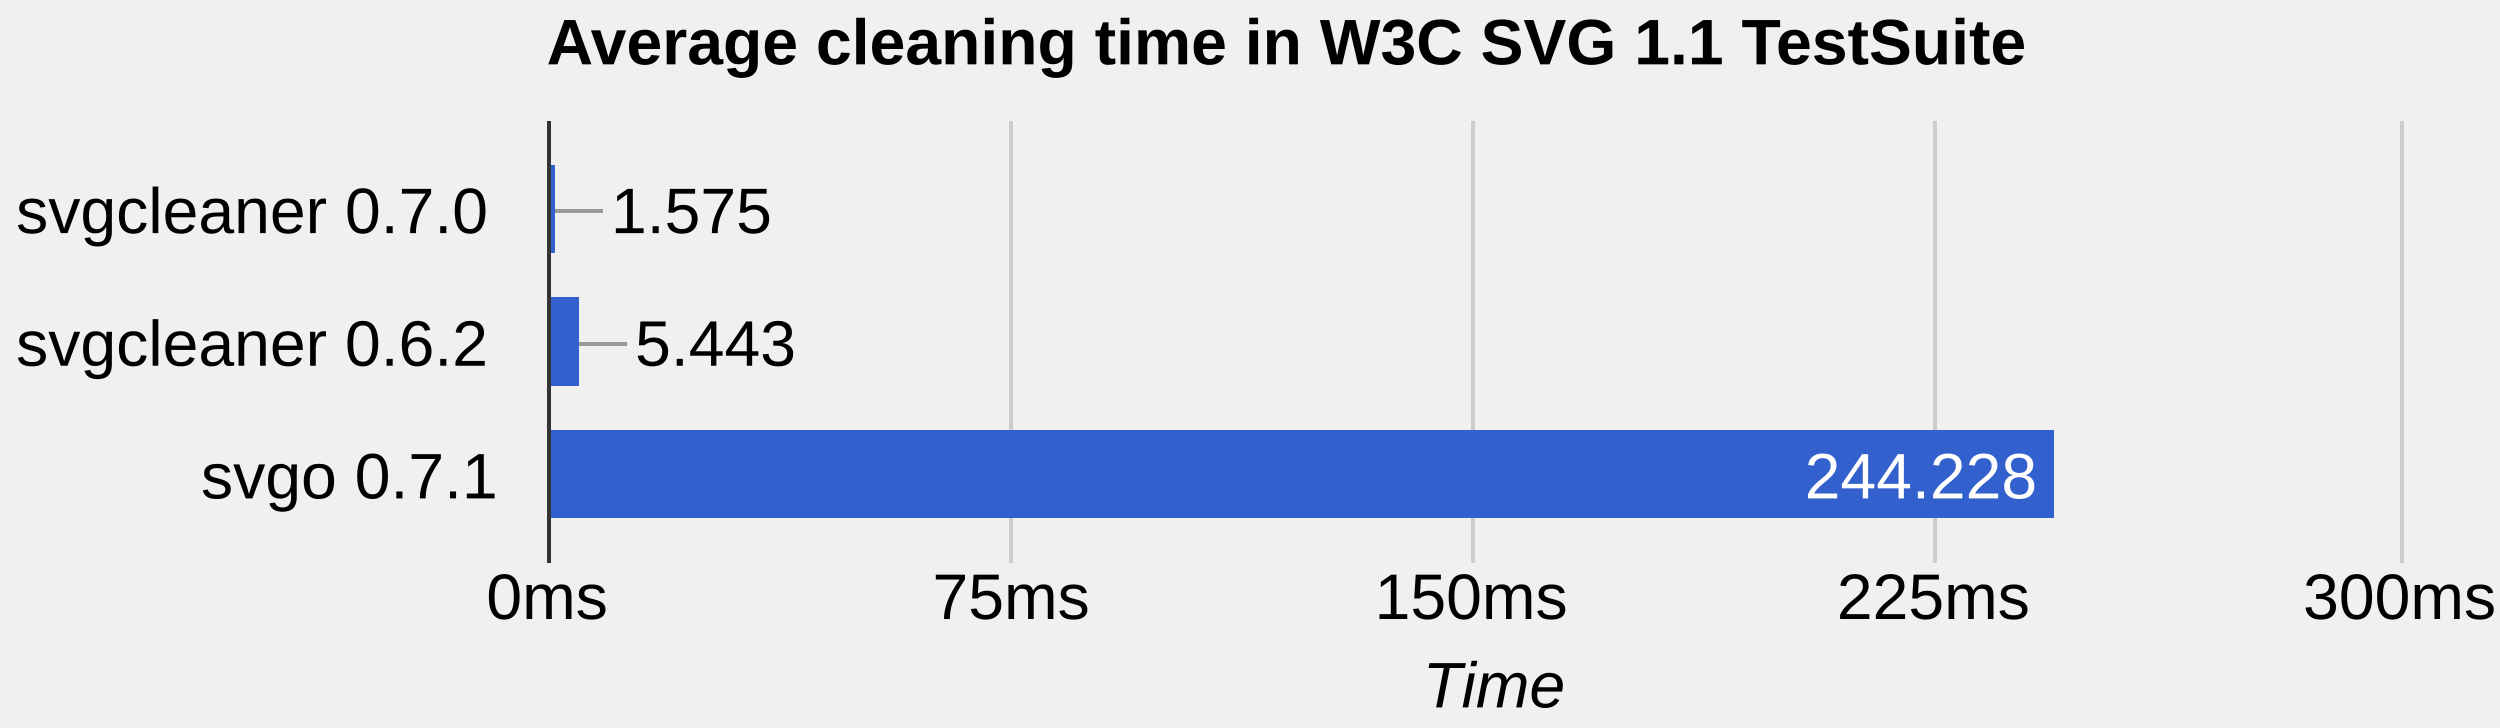
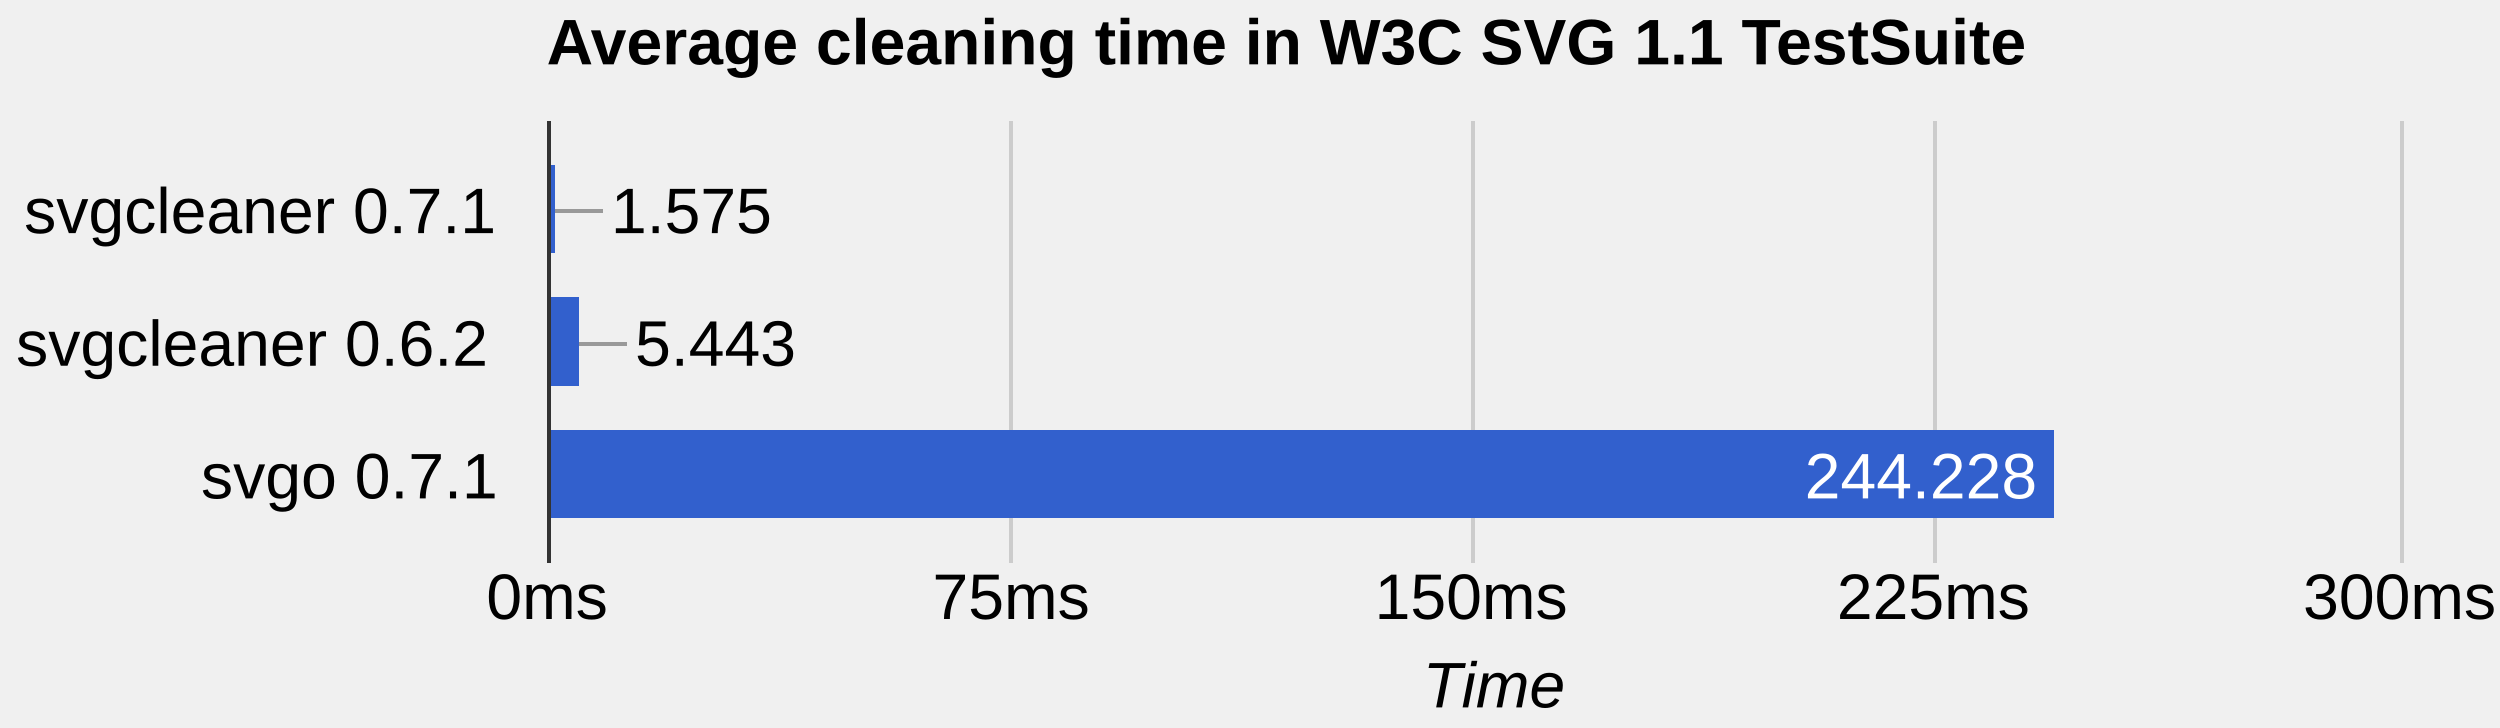
<svg xmlns="http://www.w3.org/2000/svg" height="181" shape-rendering="crispEdges" width="622">
  <text font-family="Arial" font-size="16" font-weight="bold" x="136" y="16">
        Average cleaning time in W3C SVG 1.1 TestSuite
    </text>
-   <text font-family="Arial" font-size="16" x="4" y="58">
-         svgcleaner 0.7.0
+   <text font-family="Arial" font-size="16" x="6" y="58">
+         svgcleaner 0.7.1
    </text>
  <text font-family="Arial" font-size="16" x="4" y="91">
        svgcleaner 0.6.2
    </text>
  <text font-family="Arial" font-size="16" x="50" y="124">
        svgo 0.7.1
    </text>
  <rect fill="#ccc" height="110" width="1" x="136" y="30" />
  <text fill="#000" font-family="Arial" font-size="16" x="121" y="154">
        0ms
    </text>
  <rect fill="#ccc" height="110" width="1" x="251" y="30" />
  <text fill="#000" font-family="Arial" font-size="16" x="232" y="154">
        75ms
    </text>
  <rect fill="#ccc" height="110" width="1" x="366" y="30" />
  <text fill="#000" font-family="Arial" font-size="16" x="342" y="154">
        150ms
    </text>
  <rect fill="#ccc" height="110" width="1" x="481" y="30" />
  <text fill="#000" font-family="Arial" font-size="16" x="457" y="154">
        225ms
    </text>
  <rect fill="#ccc" height="110" width="1" x="597" y="30" />
  <text fill="#000" font-family="Arial" font-size="16" x="573" y="154">
        300ms
    </text>
  <rect fill="#3260cd" height="22" width="2" x="136" y="41" />
  <rect fill="#999" height="1" width="12" x="138" y="52" />
  <text fill="#000" font-family="Arial" font-size="16" x="152" y="58">
        1.575
    </text>
  <rect fill="#3260cd" height="22" width="8" x="136" y="74" />
  <rect fill="#999" height="1" width="12" x="144" y="85" />
  <text fill="#000" font-family="Arial" font-size="16" x="158" y="91">
        5.443
    </text>
  <rect fill="#3260cd" height="22" width="375" x="136" y="107" />
  <text fill="#fff" font-family="Arial" font-size="16" x="449" y="124">
        244.228
    </text>
  <rect fill="#333" height="110" width="1" x="136" y="30" />
  <text font-family="Arial" font-size="16" font-style="italic" x="354" y="176">
        Time
    </text>
</svg>
